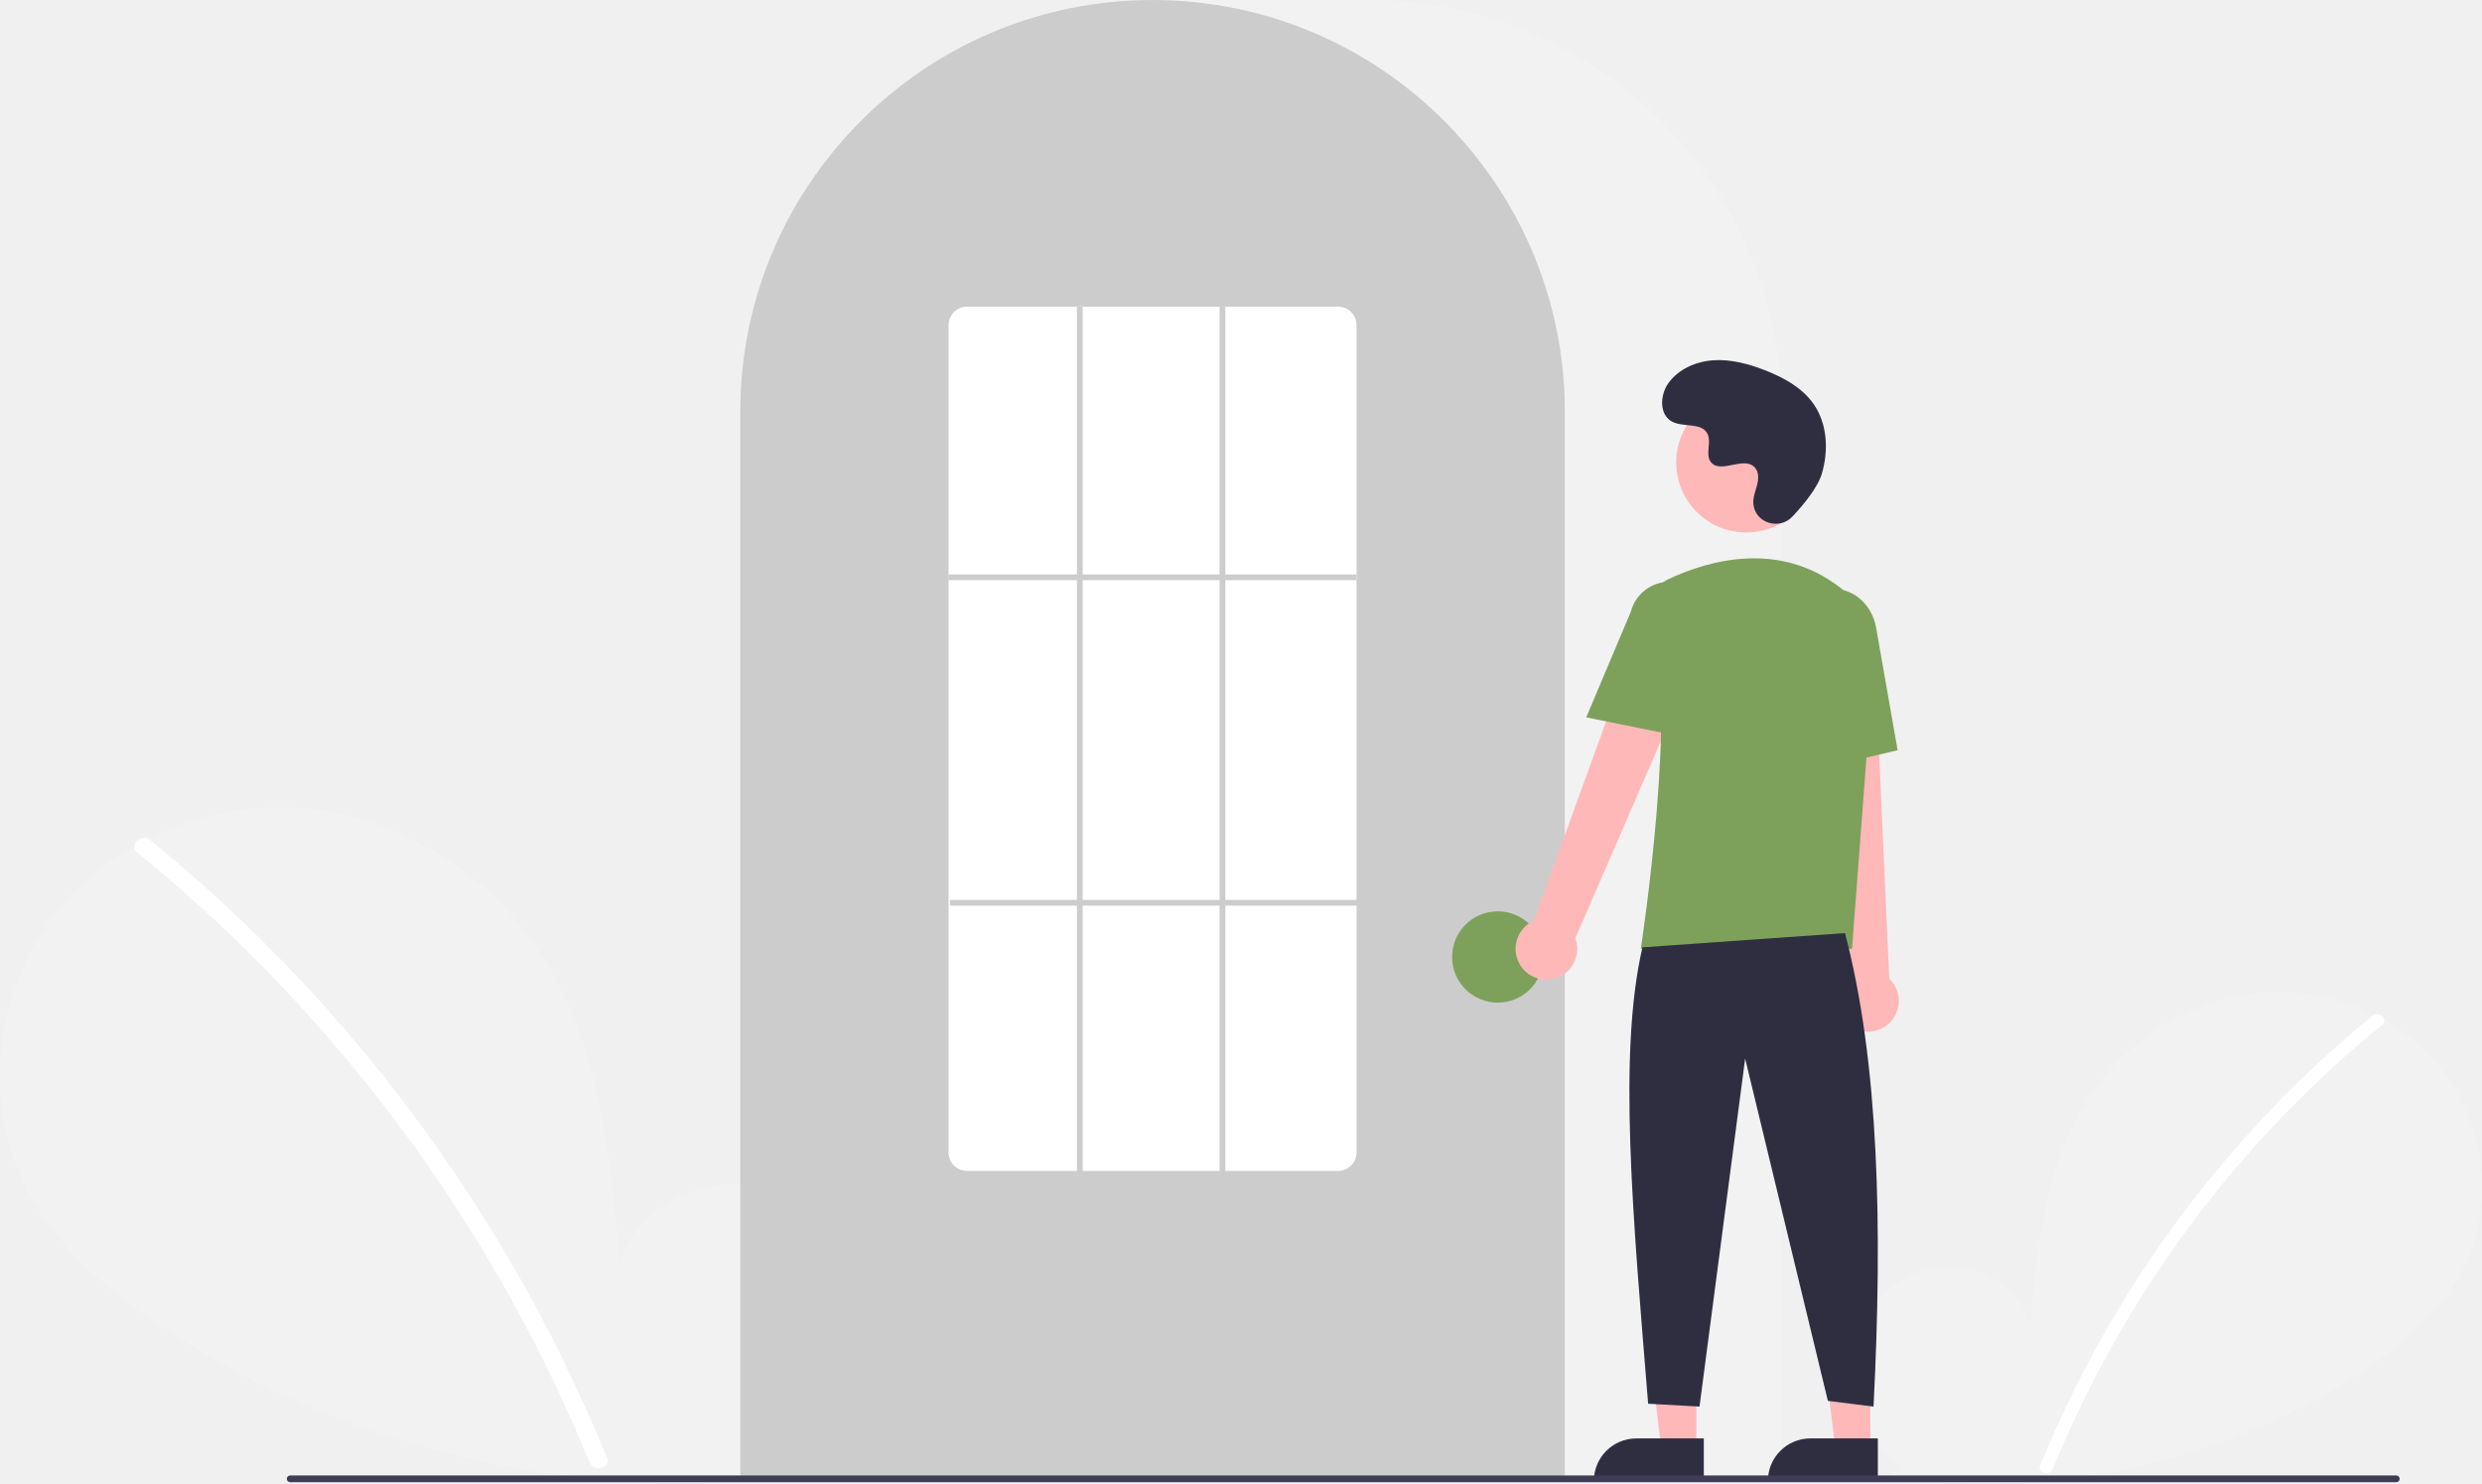
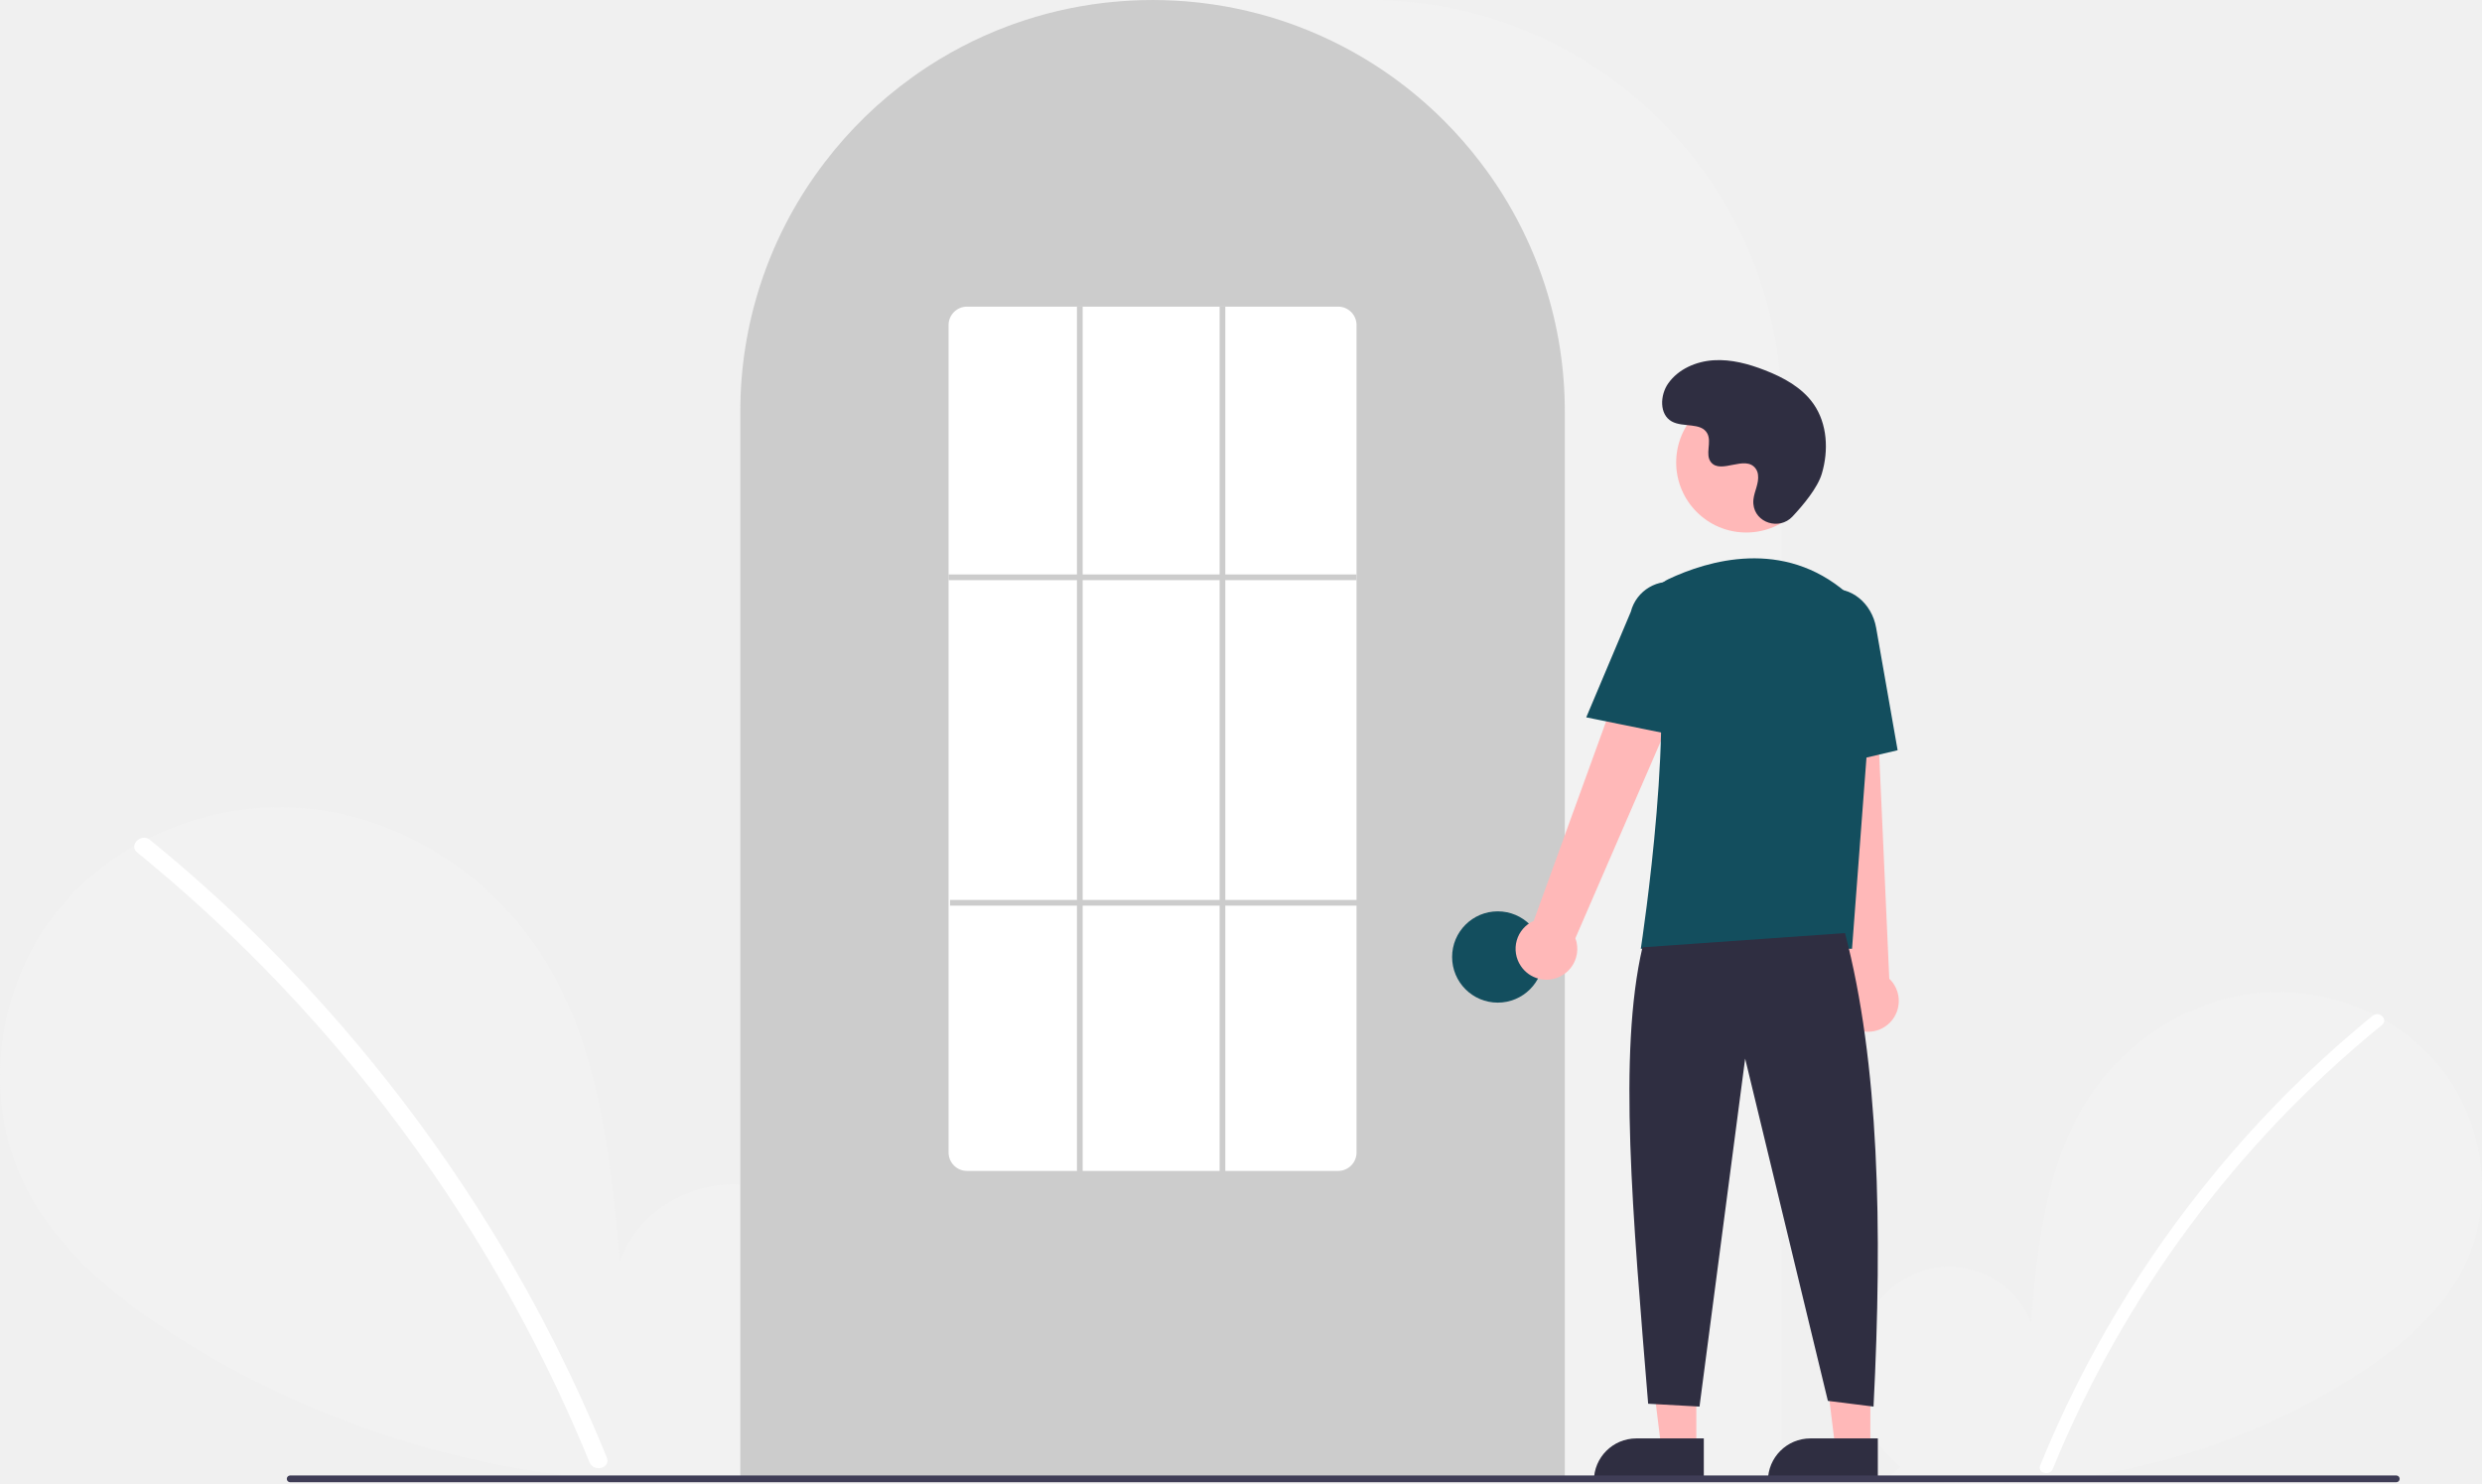
<svg xmlns="http://www.w3.org/2000/svg" width="870" height="520.139" viewBox="0 0 870 520.139" role="img" artist="Katerina Limpitsouni" source="https://undraw.co/">
  <path d="M831.092,704.187c-11.138-9.412-17.904-24.28-16.13-38.754s12.764-27.78,27.018-30.854,30.504,5.435,34.834,19.359c2.383-26.846,5.129-54.818,19.402-77.68,12.924-20.701,35.309-35.514,59.569-38.164s49.803,7.359,64.933,26.507,18.835,46.985,8.238,68.969c-7.806,16.195-22.188,28.247-37.257,38.052a240.452,240.452,0,0,1-164.454,35.977Z" transform="translate(-165 -189.9307)" fill="#f2f2f2" />
  <path d="M996.728,546.01a393.414,393.414,0,0,0-54.826,54.442,394.561,394.561,0,0,0-61.752,103.194c-1.112,2.725,3.313,3.911,4.412,1.216A392.342,392.342,0,0,1,999.963,549.245c2.284-1.86-.97-5.08-3.236-3.236Z" transform="translate(-165 -189.9307)" fill="#fff" />
  <path d="M445.067,701.63c15.299-12.927,24.591-33.348,22.154-53.228s-17.531-38.156-37.11-42.377-41.897,7.464-47.844,26.59c-3.273-36.873-7.044-75.292-26.648-106.693-17.751-28.433-48.497-48.778-81.818-52.418s-68.404,10.107-89.185,36.407-25.869,64.535-11.315,94.729c10.722,22.243,30.475,38.797,51.172,52.264,66.03,42.965,147.939,60.884,225.877,49.415" transform="translate(-165 -189.9307)" fill="#f2f2f2" />
  <path d="M217.567,484.373a540.355,540.355,0,0,1,75.304,74.777A548.076,548.076,0,0,1,352.257,647.04a545.835,545.835,0,0,1,25.43,53.846c1.527,3.743-4.55,5.372-6.06,1.671a536.36,536.36,0,0,0-49.009-92.727A539.734,539.734,0,0,0,256.889,528.632a538.441,538.441,0,0,0-43.766-39.815c-3.138-2.555,1.332-6.978,4.444-4.444Z" transform="translate(-165 -189.9307)" fill="#fff" />
  <path d="M789.5,708.931h-365v-374.5c0-79.678,64.822-144.5,144.5-144.5h76c79.677,0,144.5,64.822,144.5,144.5Z" transform="translate(-165 -189.9307)" fill="#f2f2f2" />
  <path d="M713.5,708.931h-289v-374.5a143.382,143.382,0,0,1,27.596-84.944c.664-.905,1.326-1.798,2.009-2.681a144.466,144.466,0,0,1,30.754-29.851c.66-.48,1.322-.952,1.994-1.423a144.16,144.16,0,0,1,31.472-16.459c.661-.25,1.334-.501,2.007-.742a144.02,144.02,0,0,1,31.108-7.336c.658-.09,1.333-.16,2.008-.23a146.288,146.288,0,0,1,31.105,0c.673.07,1.349.141,2.014.231a143.995,143.995,0,0,1,31.1,7.335c.673.241,1.346.492,2.009.743a143.799,143.799,0,0,1,31.106,16.216c.672.461,1.344.933,2.006,1.405a145.987,145.987,0,0,1,18.384,15.564,144.305,144.305,0,0,1,12.724,14.551c.681.88,1.343,1.773,2.005,2.677A143.382,143.382,0,0,1,713.5,334.431Z" transform="translate(-165 -189.9307)" fill="#ccc" />
-   <circle cx="525" cy="335.5" r="16" fill="#7da15b" />
+   <circle cx="525" cy="335.5" r="16" fill="#134E5E" />
  <polygon points="594.599 507.783 582.339 507.783 576.506 460.495 594.601 460.496 594.599 507.783" fill="#ffb8b8" />
  <path d="M573.582,504.28h23.644a0,0,0,0,1,0,0v14.887a0,0,0,0,1,0,0H558.695a0,0,0,0,1,0,0v0a14.887,14.887,0,0,1,14.887-14.887Z" fill="#2f2e41" />
  <polygon points="655.599 507.783 643.339 507.783 637.506 460.495 655.601 460.496 655.599 507.783" fill="#ffb8b8" />
  <path d="M634.582,504.28h23.644a0,0,0,0,1,0,0v14.887a0,0,0,0,1,0,0H619.695a0,0,0,0,1,0,0v0a14.887,14.887,0,0,1,14.887-14.887Z" fill="#2f2e41" />
  <path d="M698.098,528.6a10.743,10.743,0,0,1,4.511-15.843l41.676-114.867L764.791,409.082,717.206,518.853a10.801,10.801,0,0,1-19.109,9.748Z" transform="translate(-165 -189.9307)" fill="#ffb8b8" />
  <path d="M814.336,550.184a10.743,10.743,0,0,1-2.893-16.217L798.533,412.458l23.338,1.066L827.236,533.045a10.801,10.801,0,0,1-12.9,17.139Z" transform="translate(-165 -189.9307)" fill="#ffb8b8" />
  <circle cx="612.106" cy="162.123" r="24.561" fill="#ffb8b8" />
-   <path d="M814.18,522.549H740.133l.089-.576c.133-.861,13.197-86.439,3.562-114.436a11.813,11.813,0,0,1,6.069-14.584h0c13.772-6.485,40.208-14.471,62.52,4.909a28.234,28.234,0,0,1,9.459,23.396Z" transform="translate(-165 -189.9307)" fill="#7da15b" />
-   <path d="M754.354,448.181,721.018,441.418l15.626-37.03a13.997,13.997,0,0,1,27.106,6.998Z" transform="translate(-165 -189.9307)" fill="#7da15b" />
-   <path d="M797.05,460.739l-2.004-45.941c-1.52-8.636,3.424-16.8,11.027-18.135,7.605-1.33,15.032,4.66,16.558,13.36l7.533,42.928Z" transform="translate(-165 -189.9307)" fill="#7da15b" />
+   <path d="M814.18,522.549H740.133l.089-.576c.133-.861,13.197-86.439,3.562-114.436a11.813,11.813,0,0,1,6.069-14.584h0c13.772-6.485,40.208-14.471,62.52,4.909a28.234,28.234,0,0,1,9.459,23.396Z" transform="translate(-165 -189.9307)" fill="#134E5E" />
+   <path d="M754.354,448.181,721.018,441.418l15.626-37.03a13.997,13.997,0,0,1,27.106,6.998Z" transform="translate(-165 -189.9307)" fill="#134E5E" />
+   <path d="M797.05,460.739l-2.004-45.941c-1.52-8.636,3.424-16.8,11.027-18.135,7.605-1.33,15.032,4.66,16.558,13.36l7.533,42.928Z" transform="translate(-165 -189.9307)" fill="#134E5E" />
  <path d="M811.716,517.049c11.915,45.377,13.214,103.069,10,166l-16-2-29-120-16,122-18-1c-5.377-66.03-10.613-122.715-2-160Z" transform="translate(-165 -189.9307)" fill="#2f2e41" />
  <path d="M793.289,371.035c-4.582,4.881-13.091,2.261-13.688-4.407a8.055,8.055,0,0,1,.01-1.556c.308-2.954,2.015-5.635,1.606-8.754a4.59,4.59,0,0,0-.84-2.149c-3.651-4.889-12.222,2.187-15.668-2.239-2.113-2.714.371-6.987-1.251-10.021-2.14-4.004-8.479-2.029-12.454-4.221-4.423-2.439-4.158-9.225-1.247-13.353,3.551-5.034,9.776-7.72,15.923-8.107s12.253,1.275,17.992,3.511c6.521,2.541,12.988,6.054,17.001,11.788,4.88,6.973,5.35,16.348,2.909,24.502C802.098,360.99,797.031,367.049,793.289,371.035Z" transform="translate(-165 -189.9307)" fill="#2f2e41" />
  <path d="M1004.982,709.574h-738.294a1.191,1.191,0,0,1,0-2.381h738.294a1.191,1.191,0,0,1,0,2.381Z" transform="translate(-165 -189.9307)" fill="#3f3d56" />
  <path d="M634,600.431H504a6.465,6.465,0,0,1-6.5-6.415V303.846a6.465,6.465,0,0,1,6.5-6.415H634a6.465,6.465,0,0,1,6.5,6.415V594.015A6.465,6.465,0,0,1,634,600.431Z" transform="translate(-165 -189.9307)" fill="#fff" />
  <rect x="332.5" y="201.39" width="143" height="2" fill="#ccc" />
  <rect x="333" y="315.5" width="143" height="2" fill="#ccc" />
  <rect x="377.5" y="107.5" width="2" height="304" fill="#ccc" />
  <rect x="427.5" y="107.5" width="2" height="304" fill="#ccc" />
</svg>
